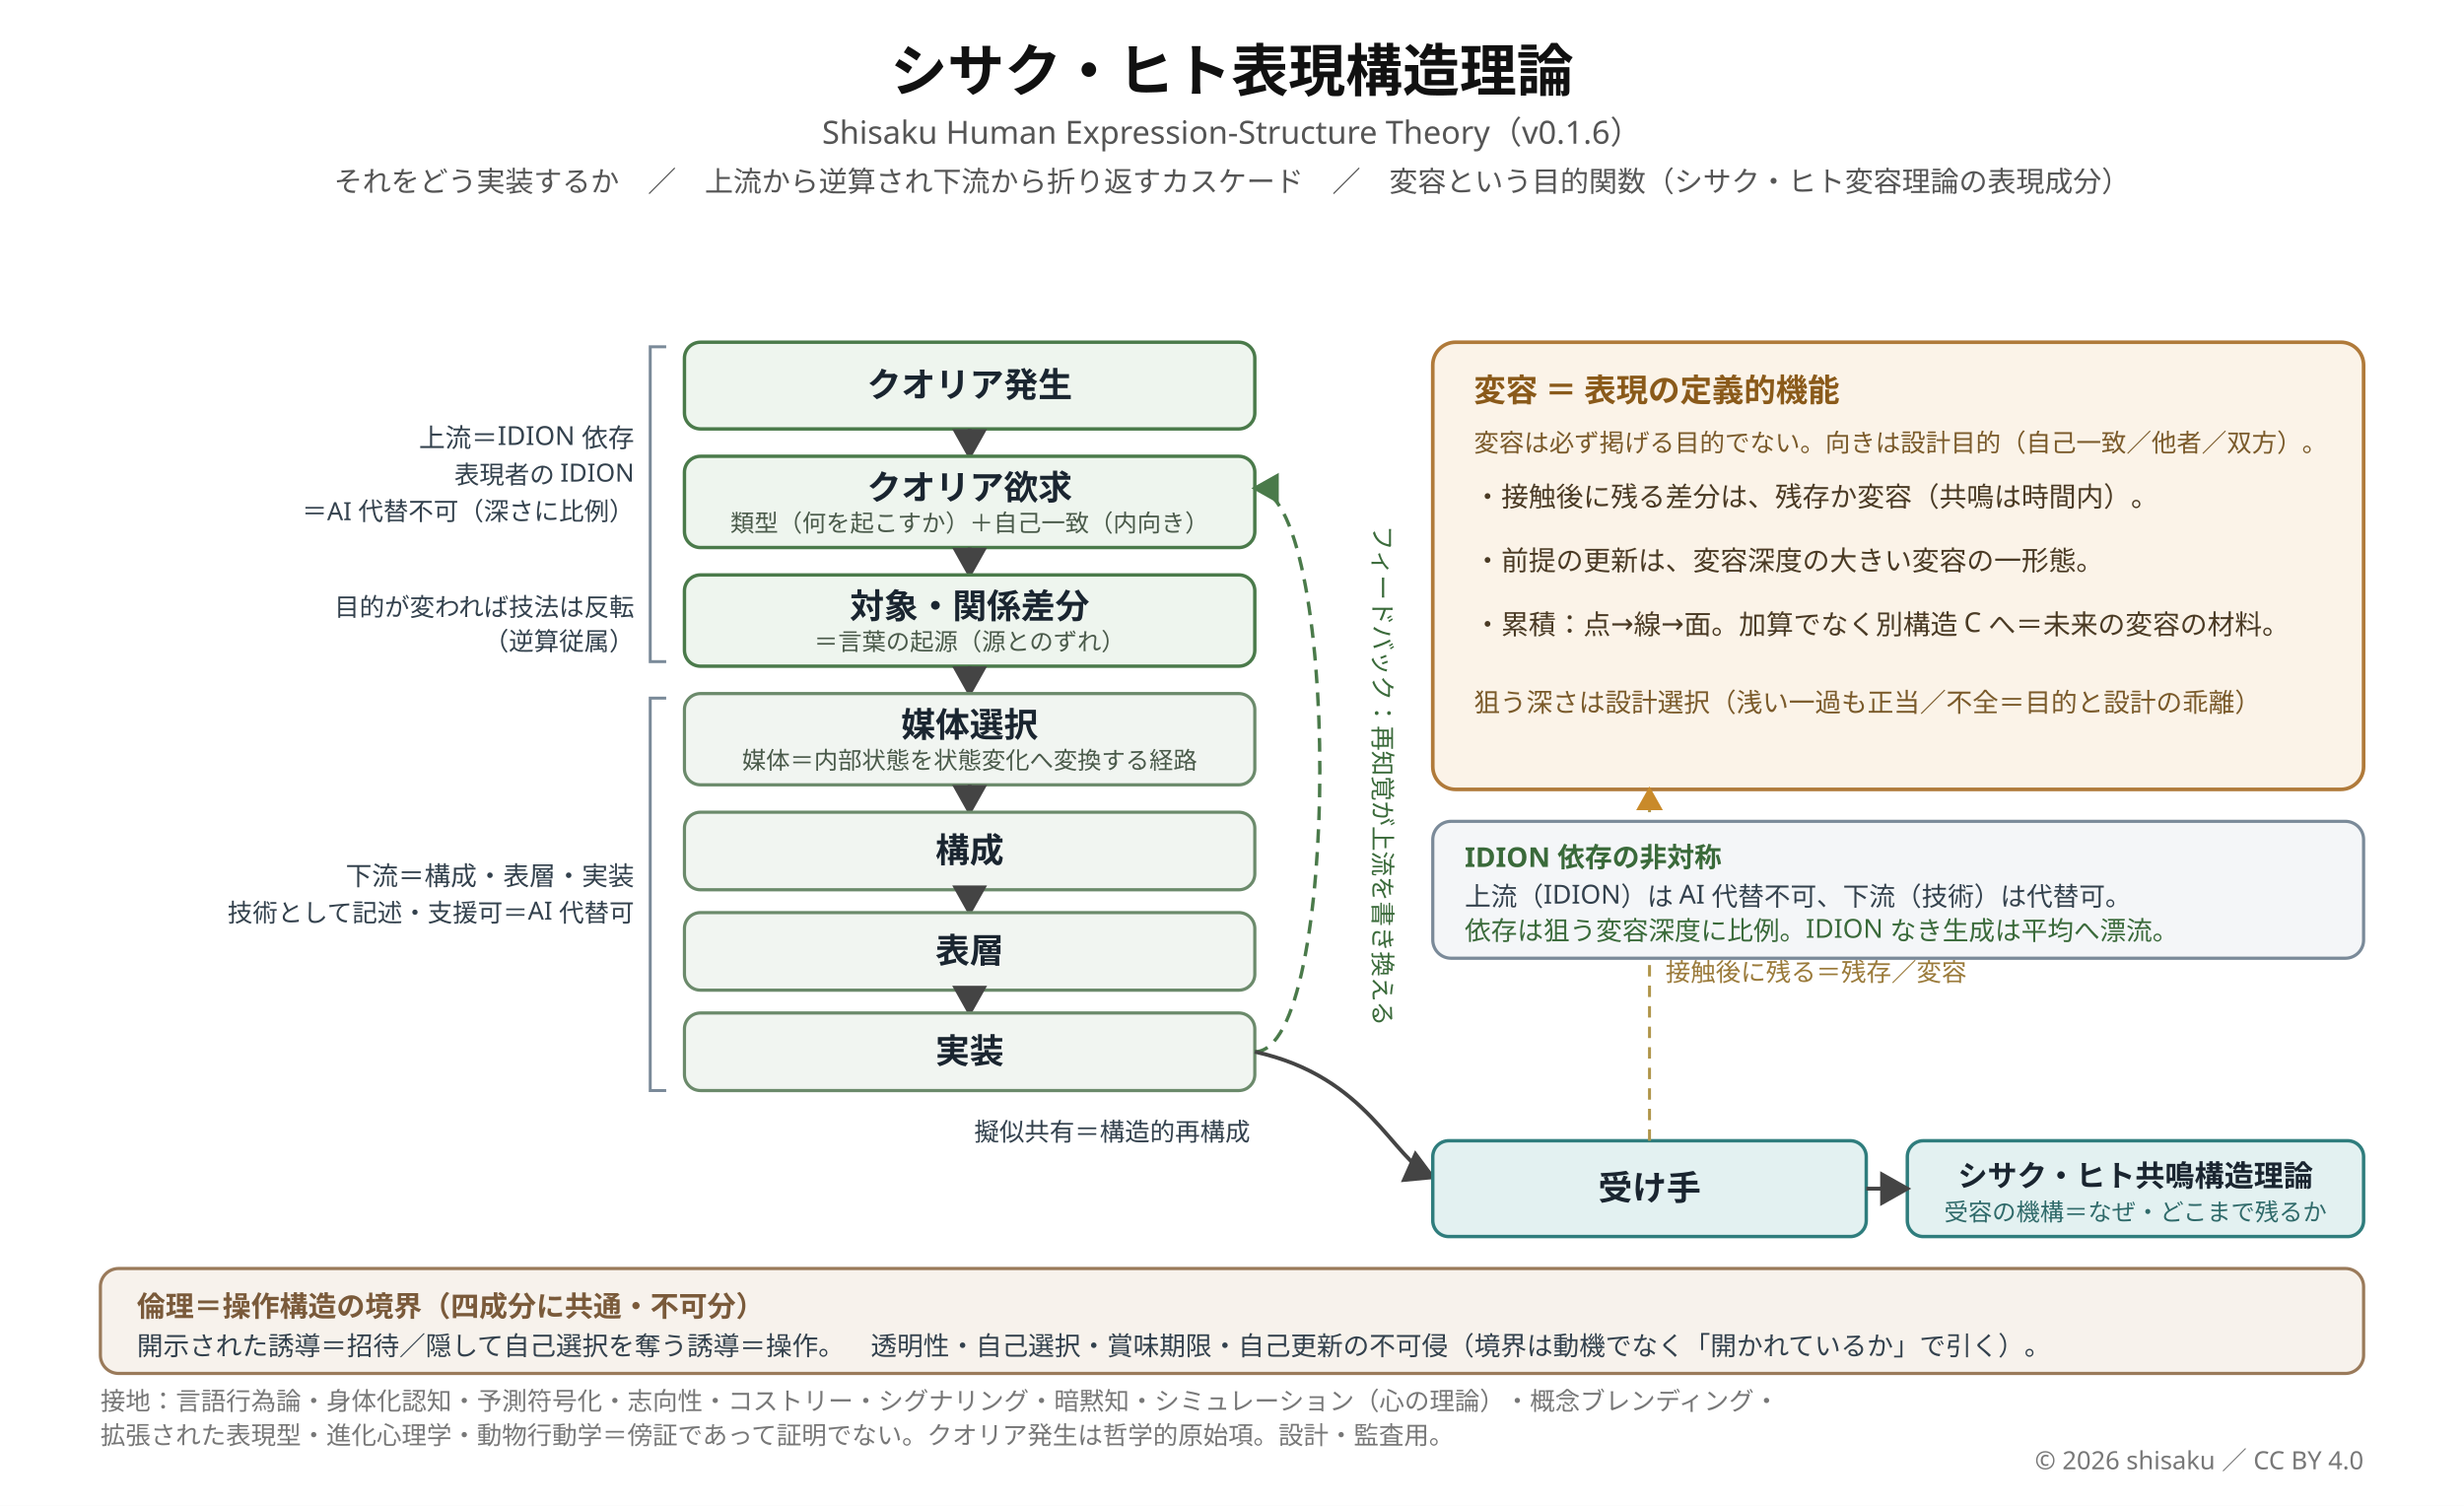
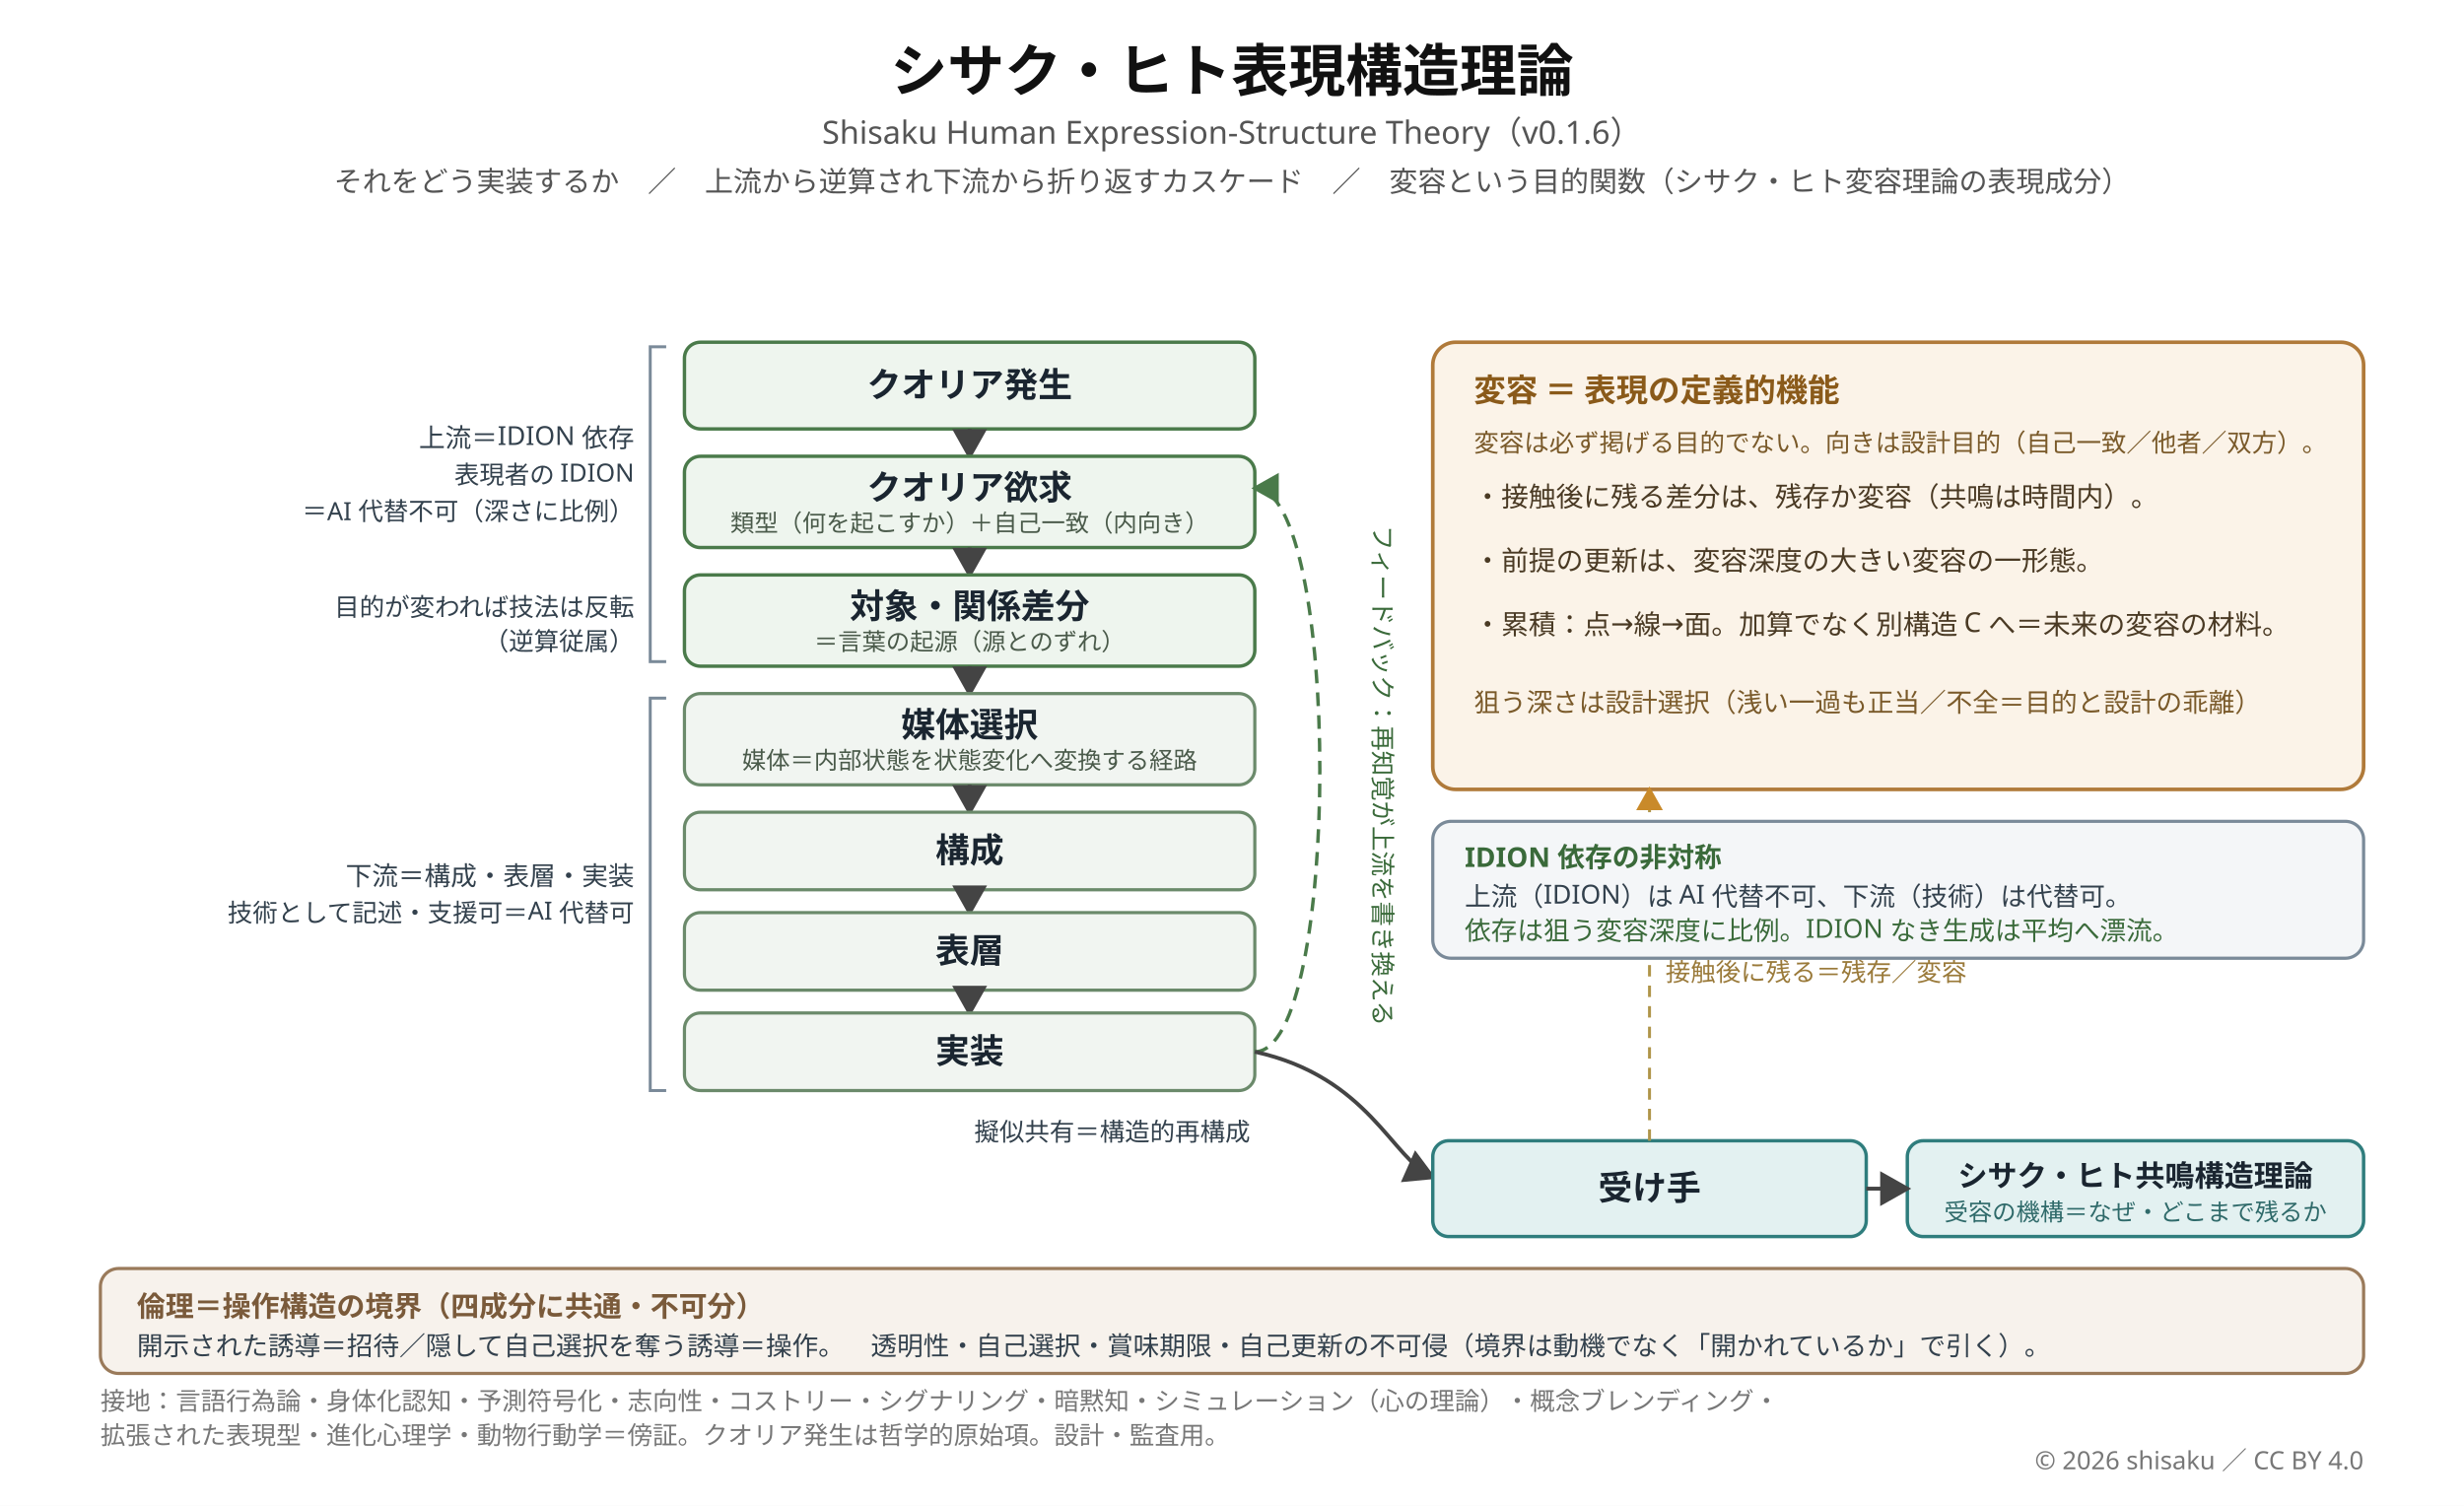
<svg xmlns="http://www.w3.org/2000/svg" viewBox="0 0 1080 660" font-family="'Hiragino Sans','Noto Sans JP','Yu Gothic',sans-serif">
  <defs>
    <marker id="arrow" markerWidth="9" markerHeight="9" refX="7" refY="4.5" orient="auto">
      <path d="M0,0 L8,4.5 L0,9 Z" fill="#444" />
    </marker>
    <marker id="arrowExpr" markerWidth="9" markerHeight="9" refX="7" refY="4.5" orient="auto">
      <path d="M0,0 L8,4.5 L0,9 Z" fill="#4a7a4a" />
    </marker>
    <marker id="arrowAmber" markerWidth="9" markerHeight="9" refX="7" refY="4.5" orient="auto">
      <path d="M0,0 L8,4.5 L0,9 Z" fill="#c98a2a" />
    </marker>
    <style>
      .bg{fill:#ffffff}
      .title{fill:#111;font-weight:700}
      .sub{fill:#555}
      .foot{fill:#777;font-size:11px}
      .footR{fill:#777;font-size:11px;text-anchor:end}
      .c-expr{stroke:#4a7a4a;fill:#eef5ee;stroke-width:1.5}
      .c-exprDn{stroke:#6b8a6b;fill:#f1f5f1;stroke-width:1.4}
      .c-kyo{stroke:#2f7d7d;fill:#e3f1f1;stroke-width:1.5}
      .c-trans{stroke:#b07a3a;fill:#fbf3e8;stroke-width:1.6}
      .c-prem{stroke:#7a8a99;fill:#f4f6f8;stroke-width:1.4}
      .c-eth{stroke:#9a7a5a;fill:#f7f2ec;stroke-width:1.4}
      .nlbl{fill:#1a2530;font-size:15px;text-anchor:middle;font-weight:700}
      .nsub{fill:#4a5a4a;font-size:10.5px;text-anchor:middle}
      .ann{fill:#33414d;font-size:12px}
      .annR{fill:#33414d;font-size:11.5px;text-anchor:end}
      .transh{fill:#8a5a1a;font-size:14px;font-weight:700}
      .transb{fill:#4a3a24;font-size:12px}
      .green{fill:#3a6a3a}
      .flow{stroke:#444;stroke-width:1.7;fill:none}
      .fb{stroke:#4a7a4a;stroke-width:1.5;fill:none;stroke-dasharray:6 4}
      .dash{stroke:#b0954a;stroke-width:1.3;fill:none;stroke-dasharray:5 4}
      .brace{stroke:#7a8a99;stroke-width:1.3;fill:none}
    </style>
  </defs>
  <rect class="bg" x="0" y="0" width="1080" height="660" />
  <text class="title" x="540" y="40" text-anchor="middle" style="font-size:25px">シサク・ヒト表現構造理論</text>
  <text class="sub" x="540" y="63" text-anchor="middle" style="font-size:14px">Shisaku Human Expression-Structure Theory（v0.1.6）</text>
  <text class="sub" x="540" y="84" text-anchor="middle" style="font-size:12.5px">それをどう実装するか　／　上流から逆算され下流から折り返すカスケード　／　変容という目的関数（シサク・ヒト変容理論の表現成分）</text>
  <rect class="c-expr" x="300" y="150" width="250" height="38" rx="7" />
  <text class="nlbl" x="425" y="174">クオリア発生</text>
  <path class="flow" d="M425,188 L425,200" marker-end="url(#arrow)" />
  <rect class="c-expr" x="300" y="200" width="250" height="40" rx="7" />
  <text class="nlbl" x="425" y="219">クオリア欲求</text>
  <text class="nsub" x="425" y="233">類型（何を起こすか）＋自己一致（内向き）</text>
  <path class="flow" d="M425,240 L425,252" marker-end="url(#arrow)" />
  <rect class="c-expr" x="300" y="252" width="250" height="40" rx="7" />
  <text class="nlbl" x="425" y="271">対象・関係差分</text>
  <text class="nsub" x="425" y="285">＝言葉の起源（源とのずれ）</text>
  <path class="flow" d="M425,292 L425,304" marker-end="url(#arrow)" />
  <rect class="c-exprDn" x="300" y="304" width="250" height="40" rx="7" />
  <text class="nlbl" x="425" y="323">媒体選択</text>
  <text class="nsub" x="425" y="337">媒体＝内部状態を状態変化へ変換する経路</text>
  <path class="flow" d="M425,344 L425,356" marker-end="url(#arrow)" />
  <rect class="c-exprDn" x="300" y="356" width="250" height="34" rx="7" />
  <text class="nlbl" x="425" y="378">構成</text>
  <path class="flow" d="M425,390 L425,400" marker-end="url(#arrow)" />
  <rect class="c-exprDn" x="300" y="400" width="250" height="34" rx="7" />
  <text class="nlbl" x="425" y="422">表層</text>
  <path class="flow" d="M425,434 L425,444" marker-end="url(#arrow)" />
  <rect class="c-exprDn" x="300" y="444" width="250" height="34" rx="7" />
  <text class="nlbl" x="425" y="466">実装</text>
  <path class="brace" d="M292,152 L285,152 L285,290 L292,290" />
  <text class="annR" x="278" y="196">上流＝IDION 依存</text>
  <text class="annR" x="278" y="212" style="font-size:11px">表現者の IDION</text>
  <text class="annR" x="278" y="228" style="font-size:11px">＝AI 代替不可（深さに比例）</text>
  <path class="brace" d="M292,306 L285,306 L285,478 L292,478" />
  <text class="annR" x="278" y="388">下流＝構成・表層・実装</text>
  <text class="annR" x="278" y="404" style="font-size:11px">技術として記述・支援可＝AI 代替可</text>
  <text class="annR" x="278" y="270" style="font-size:11px">目的が変われば技法は反転</text>
  <text class="annR" x="278" y="285" style="font-size:11px">（逆算従属）</text>
  <path class="fb" d="M550,461 C588,461 588,214 550,214" marker-end="url(#arrowExpr)" />
  <text class="green" transform="translate(602,340) rotate(90)" text-anchor="middle" style="font-size:11px">フィードバック：再知覚が上流を書き換える</text>
  <rect class="c-trans" x="628" y="150" width="408" height="196" rx="10" />
  <text class="transh" x="646" y="176">変容 ＝ 表現の定義的機能</text>
  <text class="transb" x="646" y="198" style="font-size:11px;fill:#7a5a2a">変容は必ず掲げる目的でない。向きは設計目的（自己一致／他者／双方）。</text>
  <text class="transb" x="646" y="222">・接触後に残る差分は、残存か変容（共鳴は時間内）。</text>
  <text class="transb" x="646" y="250">・前提の更新は、変容深度の大きい変容の一形態。</text>
  <text class="transb" x="646" y="278">・累積：点→線→面。加算でなく別構造 C へ＝未来の変容の材料。</text>
  <text class="transb" x="646" y="312" style="font-size:11.5px;fill:#7a5a2a">狙う深さは設計選択（浅い一過も正当／不全＝目的と設計の乖離）</text>
  <path class="flow" d="M550,461 C600,472 610,508 628,516" marker-end="url(#arrow)" />
  <text class="ann" x="548" y="500" style="font-size:11px;text-anchor:end">擬似共有＝構造的再構成</text>
  <rect class="c-kyo" x="628" y="500" width="190" height="42" rx="7" />
  <text class="nlbl" x="723" y="526">受け手</text>
  <path class="dash" d="M723,500 L723,346" marker-end="url(#arrowAmber)" />
  <text class="ann" x="730" y="430" style="font-size:11px;fill:#9a7a3a">接触後に残る＝残存／変容</text>
  <rect class="c-kyo" x="836" y="500" width="200" height="42" rx="7" />
  <text class="nlbl" x="936" y="520" style="font-size:13px">シサク・ヒト共鳴構造理論</text>
  <text class="nsub" x="936" y="535" style="fill:#2f6a6a">受容の機構＝なぜ・どこまで残るか</text>
  <path class="flow" d="M818,521 L836,521" marker-end="url(#arrow)" />
  <rect class="c-prem" x="628" y="360" width="408" height="60" rx="8" />
  <text class="ann" x="642" y="380" font-weight="700" style="fill:#3a6a3a">IDION 依存の非対称</text>
  <text class="ann" x="642" y="397" style="font-size:11.5px">上流（IDION）は AI 代替不可、下流（技術）は代替可。</text>
  <text class="ann" x="642" y="412" style="font-size:11.5px;fill:#3a6a3a">依存は狙う変容深度に比例。IDION なき生成は平均へ漂流。</text>
  <rect class="c-eth" x="44" y="556" width="992" height="46" rx="8" />
  <text class="ann" x="60" y="577" font-weight="700" style="font-size:12.5px;fill:#7a5a3a">倫理＝操作構造の境界（四成分に共通・不可分）</text>
  <text class="ann" x="60" y="594" style="font-size:11.5px">開示された誘導＝招待／隠して自己選択を奪う誘導＝操作。　透明性・自己選択・賞味期限・自己更新の不可侵（境界は動機でなく「開かれているか」で引く）。</text>
  <text class="foot" x="44" y="618">接地：言語行為論・身体化認知・予測符号化・志向性・コストリー・シグナリング・暗黙知・シミュレーション（心の理論）・概念ブレンディング・</text>
-   <text class="foot" x="44" y="633">拡張された表現型・進化心理学・動物行動学＝傍証であって証明でない。クオリア発生は哲学的原始項。設計・監査用。</text>
+   <text class="foot" x="44" y="633">拡張された表現型・進化心理学・動物行動学＝傍証。クオリア発生は哲学的原始項。設計・監査用。</text>
  <text class="footR" x="1036" y="644">© 2026 shisaku ／ CC BY 4.0</text>
</svg>
